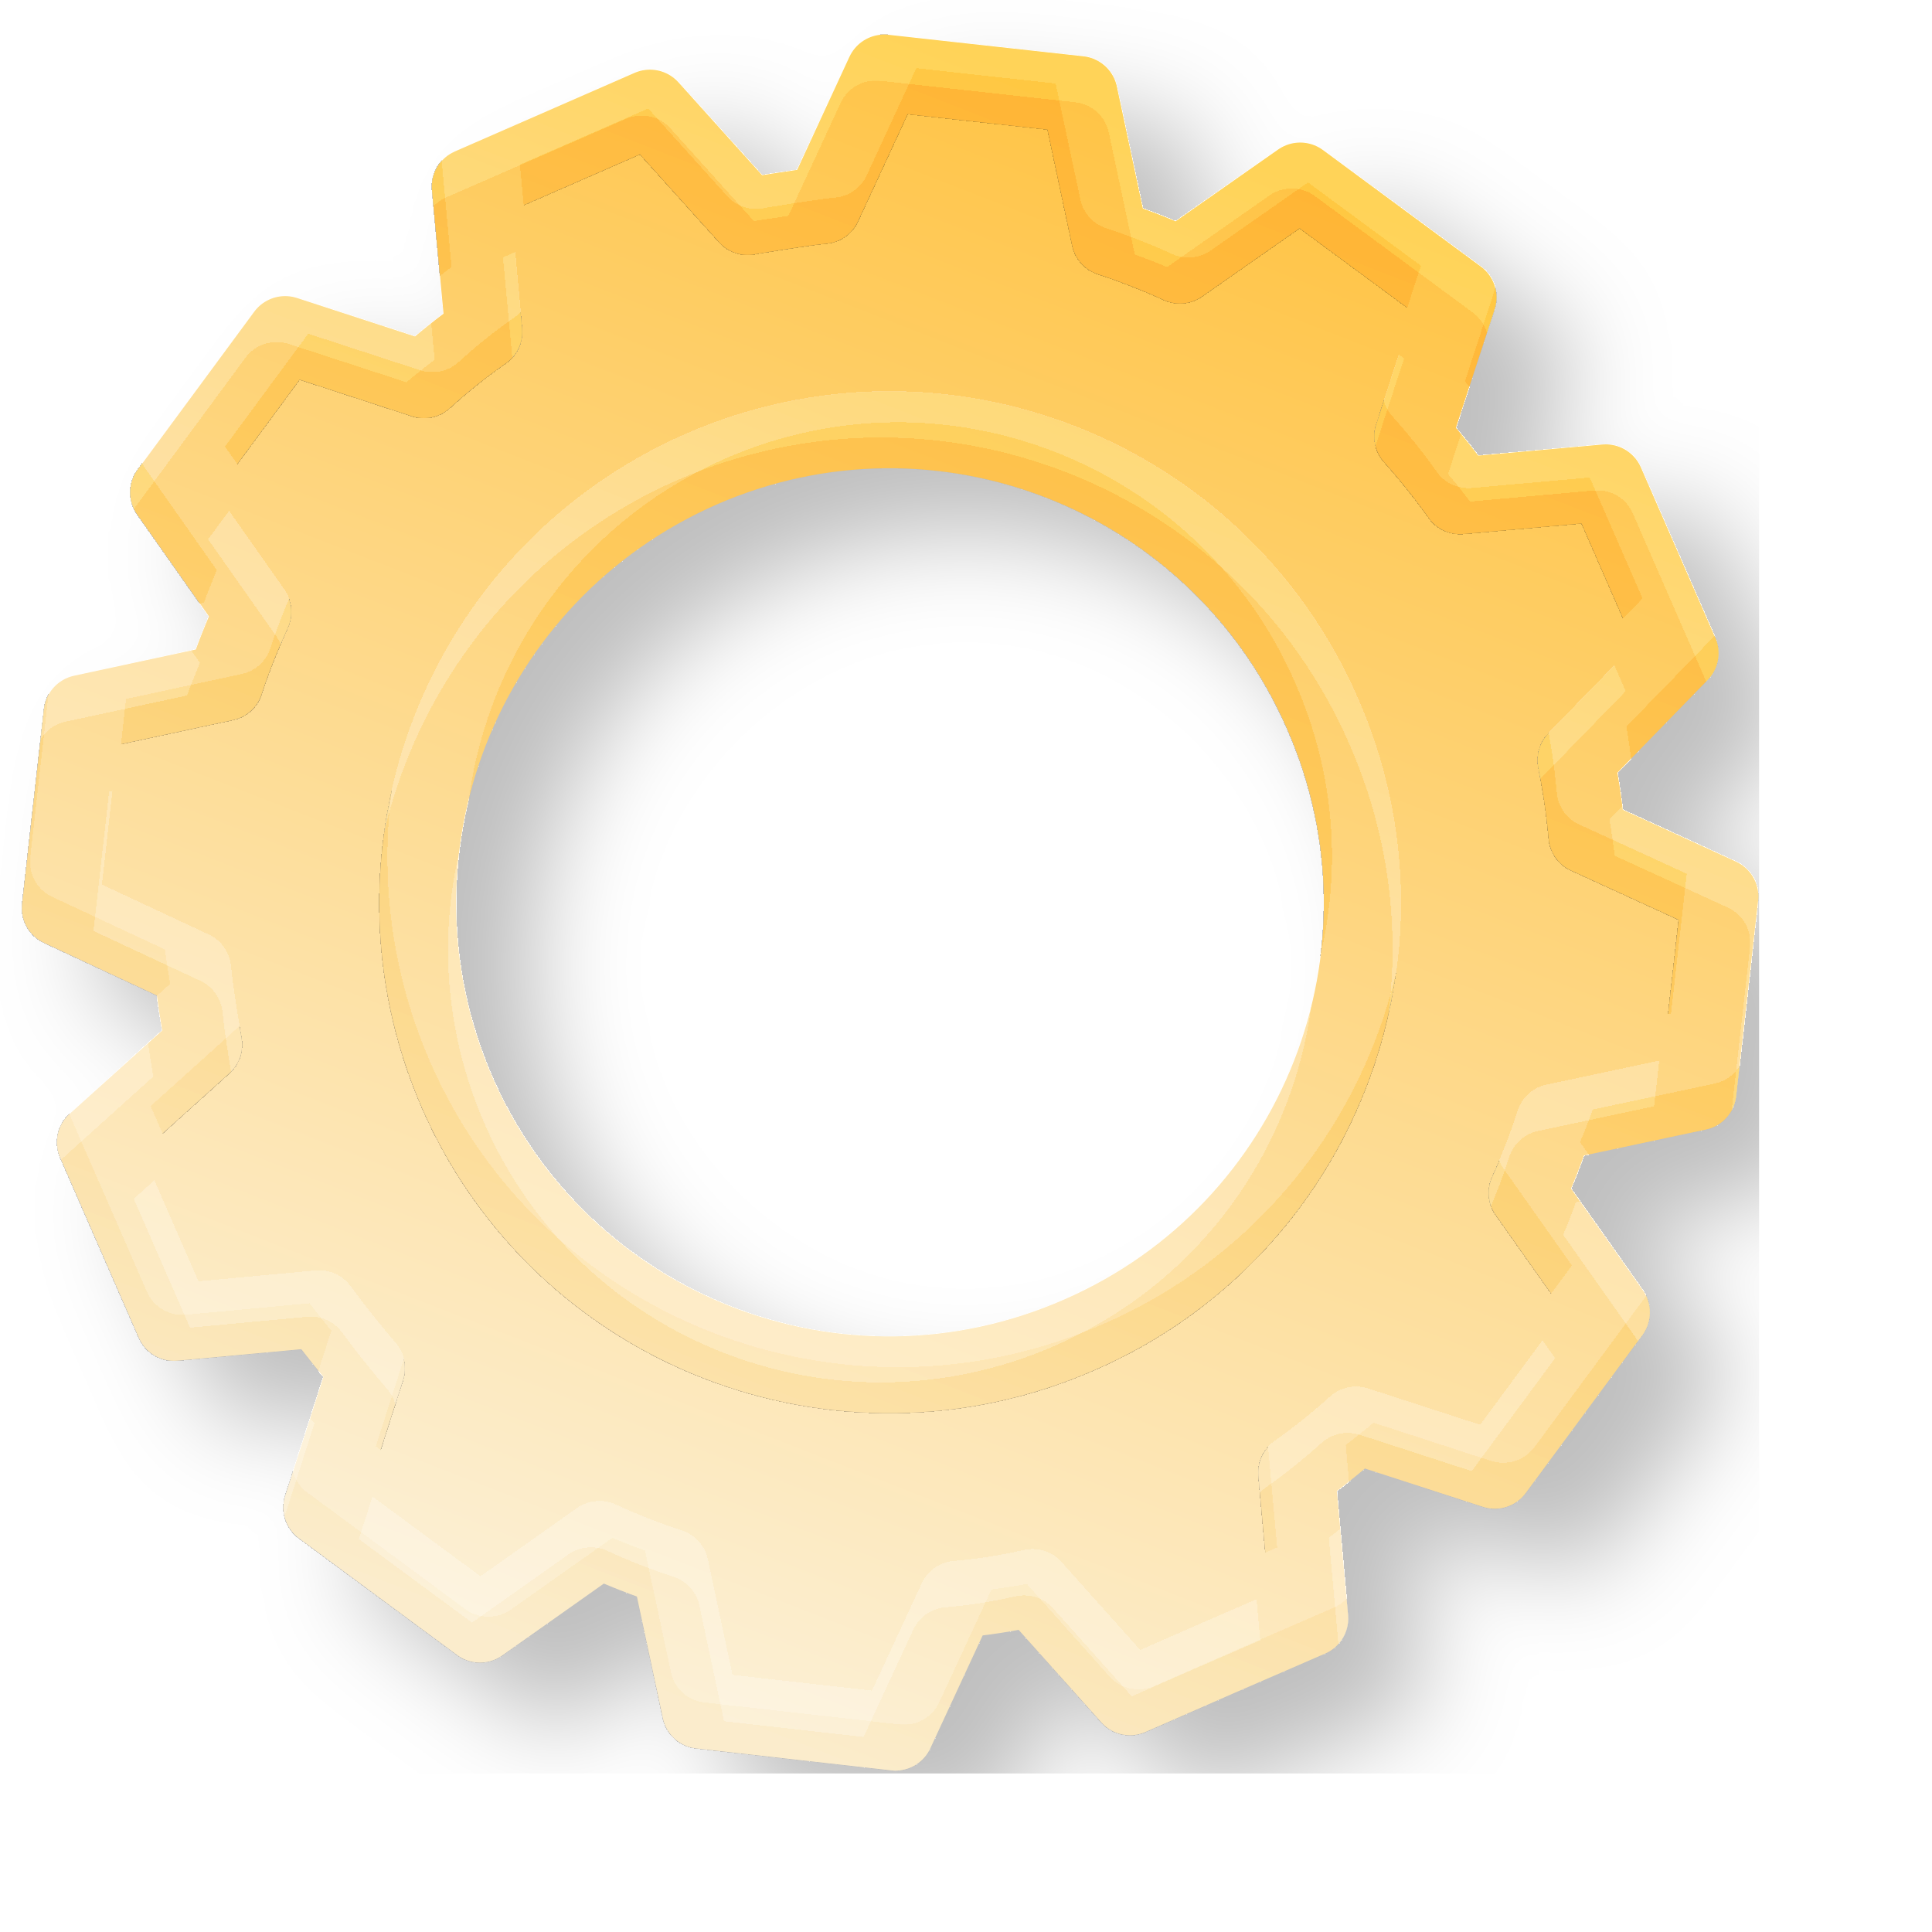
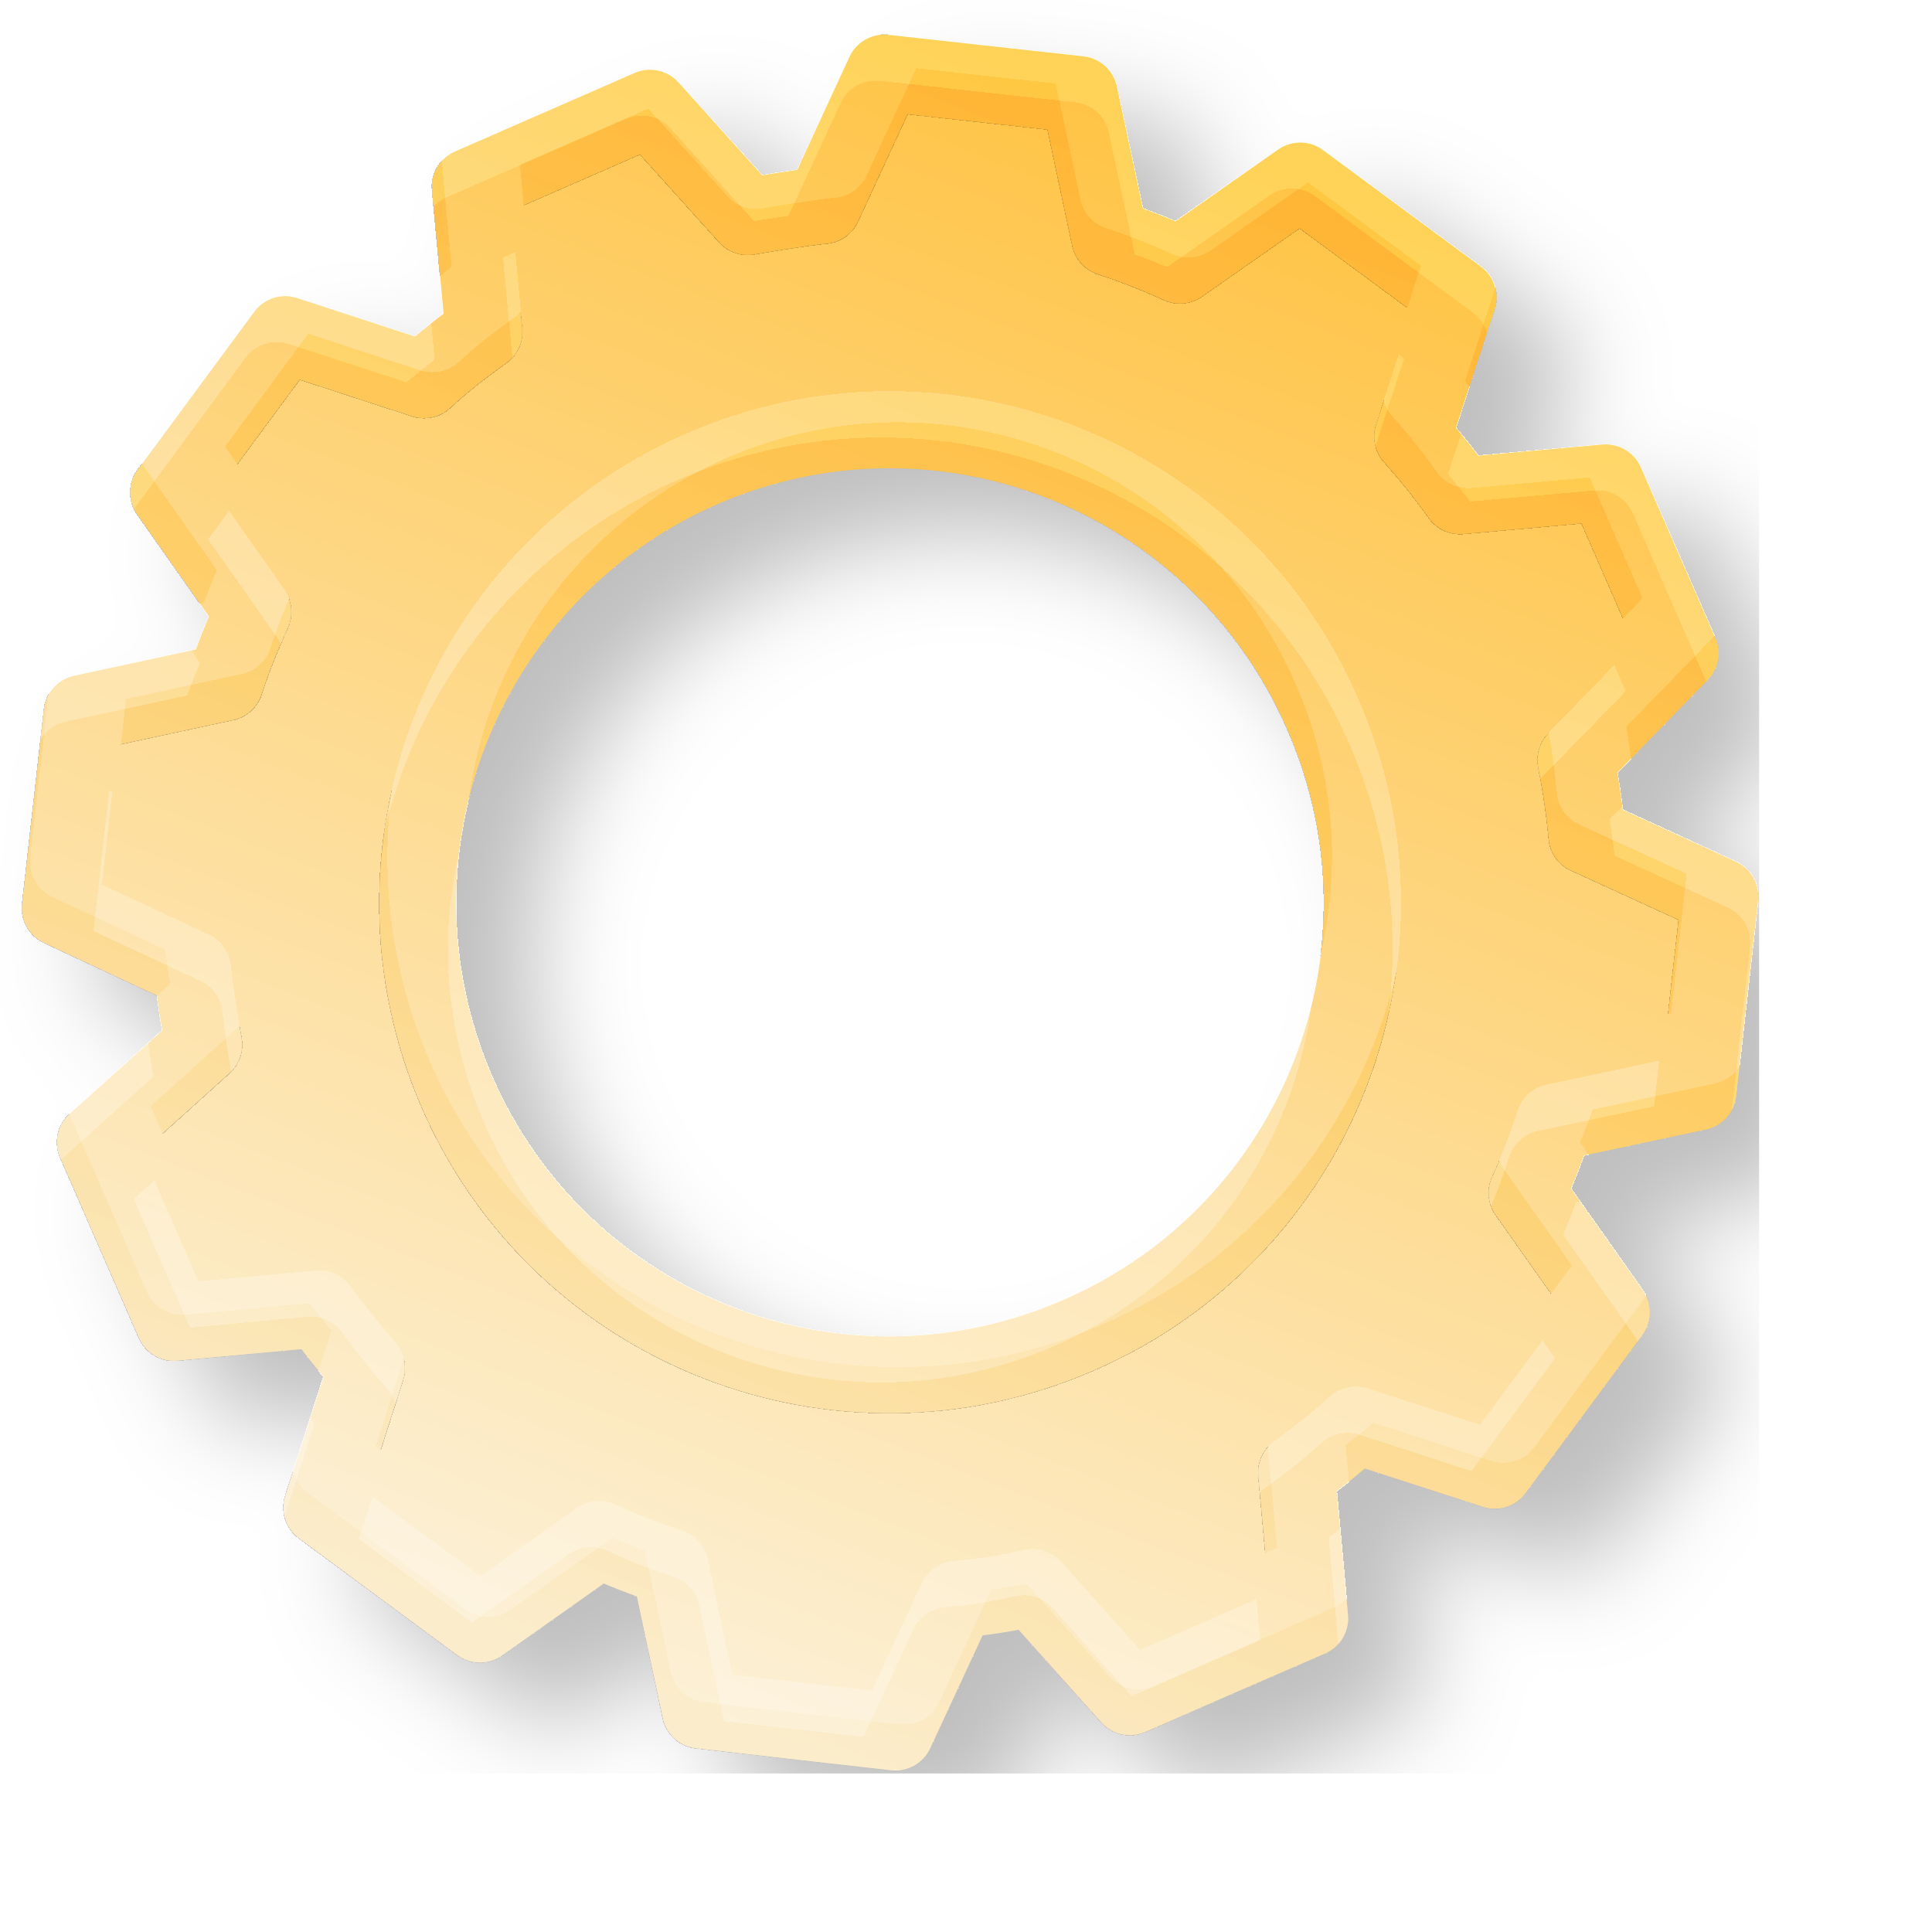
- <svg xmlns="http://www.w3.org/2000/svg" width="406.434" height="406.36" viewBox="0 0 406.434 406.36" fill="none" version="1.1" id="svg12">
-   <g filter="url(#filter0_d_24_8442)" id="g3" transform="translate(-21.5205,-33.9282)" clip-path="url(#clipPath13)">
-     <path d="M 58.134,312.137 49.855,293.161 41.587,274.238 64.366,253.706 c -0.998,-5.31 -1.788,-10.492 -2.386,-15.792 l -27.776,-12.965 4.598,-40.976 30.056,-6.481 c 1.635,-5.028 3.602,-9.911 5.836,-14.818 l -17.7,-25.162 24.51,-33.221 29.199,9.517 c 3.892,-3.568 8.131,-6.953 12.585,-10.059 l -2.848,-30.562 37.812,-16.533 20.563,22.824 c 0.424,-0.093 11.036,-1.899 15.844,-2.35 l 12.883,-27.856 41.036,4.525 6.421,30.13 c 5.078,1.671 9.997,3.587 14.731,5.769 l 25.31,-17.707 33.22,24.51 -9.538,29.256 c 3.549,3.981 6.899,8.142 9.96,12.465 l 30.633,-2.739 15.663,35.859 -21.907,22.518 c 1.07,5.291 1.822,10.571 2.303,15.841 l 27.979,12.818 -4.63,41.141 -30.163,6.424 c -1.597,5.01 -3.518,9.943 -5.769,14.811 l 17.735,25.112 -24.548,33.238 -29.169,-9.473 c -4.036,3.609 -8.105,6.93 -12.509,9.992 l 2.773,30.629 -18.935,8.215 -18.9,8.293 -20.514,-22.95 c -5.284,1.218 -10.619,2.029 -15.879,2.482 l -12.938,27.915 -41.046,-4.625 -6.414,-30.062 c -5.023,-1.65 -10.025,-3.598 -14.824,-5.822 L 122.495,375.614 89.216,351.048 98.606,321.8 c -3.384,-3.949 -6.748,-8.116 -9.949,-12.493 z m 59.565,-48.391 c 21.909,50.154 80.458,73.071 130.878,50.975 50.336,-21.92 73.165,-80.535 51.139,-130.638 -21.871,-50.252 -80.358,-73.37 -130.618,-51.437 -50.406,22.101 -73.309,80.656 -51.399,131.1 z" fill="url(#paint0_linear_24_8442)" id="path1" style="fill:url(#paint0_linear_24_8442)" />
-     <g filter="url(#filter1_ii_24_8442)" id="g2">
-       <path d="M 58.134,312.137 49.855,293.161 41.587,274.238 64.366,253.706 c -0.998,-5.31 -1.788,-10.492 -2.386,-15.792 l -27.776,-12.965 4.598,-40.976 30.056,-6.481 c 1.635,-5.028 3.602,-9.911 5.836,-14.818 l -17.7,-25.162 24.51,-33.221 29.199,9.517 c 3.892,-3.568 8.131,-6.953 12.585,-10.059 l -2.848,-30.562 37.812,-16.533 20.563,22.824 c 0.424,-0.093 11.036,-1.899 15.844,-2.35 l 12.883,-27.856 41.036,4.524 6.421,30.13 c 5.078,1.671 9.997,3.587 14.731,5.769 l 25.31,-17.707 33.22,24.51 -9.538,29.256 c 3.549,3.981 6.899,8.142 9.96,12.465 l 30.633,-2.739 15.663,35.859 -21.907,22.518 c 1.07,5.291 1.822,10.571 2.303,15.841 l 27.979,12.818 -4.63,41.141 -30.163,6.424 c -1.597,5.01 -3.518,9.943 -5.769,14.811 l 17.735,25.112 -24.548,33.238 -29.169,-9.473 c -4.036,3.609 -8.105,6.93 -12.509,9.992 l 2.773,30.629 -18.935,8.215 -18.9,8.293 -20.514,-22.95 c -5.284,1.218 -10.619,2.029 -15.879,2.482 l -12.938,27.915 -41.046,-4.625 -6.414,-30.062 c -5.023,-1.65 -10.025,-3.598 -14.824,-5.822 L 122.495,375.614 89.216,351.048 98.606,321.8 c -3.384,-3.949 -6.748,-8.116 -9.949,-12.493 z m 59.565,-48.391 c 21.909,50.154 80.458,73.071 130.878,50.975 50.336,-21.92 73.165,-80.535 51.139,-130.638 -21.871,-50.252 -80.358,-73.37 -130.618,-51.437 -50.406,22.101 -73.309,80.656 -51.399,131.1 z" stroke="url(#paint1_linear_24_8442)" stroke-width="16.145" stroke-linejoin="round" id="path2" style="stroke:url(#paint1_linear_24_8442)" />
+ <svg xmlns="http://www.w3.org/2000/svg" width="406.43" height="406.36" fill="none" viewBox="0 0 406.43 406.36">
+   <g clip-path="url(#a)" filter="url(#c)" transform="translate(-21.52 -33.93)">
+     <path fill="url(#d)" d="m58.13 312.14-8.28-18.98-8.26-18.92 22.78-20.53c-1-5.31-1.79-10.49-2.39-15.79L34.2 224.96l4.6-40.98 30.06-6.48c1.64-5.03 3.6-9.91 5.84-14.82L57 137.52l24.51-33.22 29.2 9.52c3.89-3.57 8.13-6.95 12.59-10.06l-2.85-30.56 37.81-16.53 20.56 22.82c.42-.09 11.04-1.9 15.84-2.35l12.88-27.86 41.04 4.52L255 83.93c5.08 1.67 10 3.59 14.73 5.77l25.31-17.71 33.22 24.51-9.54 29.26c3.55 3.98 6.9 8.14 9.96 12.46l30.63-2.74 15.66 35.86-21.91 22.52a147 147 0 0 1 2.3 15.84l27.98 12.82-4.63 41.14-30.16 6.42c-1.6 5.01-3.52 9.94-5.77 14.81L360.51 310l-24.55 33.24-29.17-9.47c-4.04 3.61-8.11 6.93-12.51 9.99l2.77 30.63-18.93 8.21-18.9 8.29-20.51-22.95c-5.28 1.22-10.62 2.03-15.88 2.48l-12.94 27.91-41.05-4.63-6.41-30.06c-5.02-1.65-10.03-3.6-14.82-5.82l-25.11 17.79-33.28-24.56 9.39-29.25c-3.38-3.95-6.75-8.12-9.95-12.49zm59.56-48.39c21.91 50.15 80.46 73.07 130.88 50.98 50.34-21.92 73.17-80.53 51.14-130.64-21.87-50.25-80.36-73.37-130.62-51.44-50.41 22.1-73.31 80.66-51.4 131.1" style="fill:url(#d)" />
+     <g filter="url(#e)">
+       <path stroke="url(#f)" stroke-linejoin="round" stroke-width="16.14" d="m58.13 312.14-8.28-18.98-8.26-18.92 22.78-20.53c-1-5.31-1.79-10.49-2.39-15.79L34.2 224.96l4.6-40.98 30.06-6.48c1.64-5.03 3.6-9.91 5.84-14.82L57 137.52l24.51-33.22 29.2 9.52c3.89-3.57 8.13-6.95 12.59-10.06l-2.85-30.56 37.81-16.53 20.56 22.82c.42-.09 11.04-1.9 15.84-2.35l12.88-27.86 41.04 4.52L255 83.93c5.08 1.67 10 3.59 14.73 5.77l25.31-17.71 33.22 24.51-9.54 29.26c3.55 3.98 6.9 8.14 9.96 12.46l30.63-2.74 15.66 35.86-21.91 22.52a147 147 0 0 1 2.3 15.84l27.98 12.82-4.63 41.14-30.16 6.42c-1.6 5.01-3.52 9.94-5.77 14.81L360.51 310l-24.55 33.24-29.17-9.47c-4.04 3.61-8.11 6.93-12.51 9.99l2.77 30.63-18.93 8.21-18.9 8.29-20.51-22.95c-5.28 1.22-10.62 2.03-15.88 2.48l-12.94 27.91-41.05-4.63-6.41-30.06c-5.02-1.65-10.03-3.6-14.82-5.82l-25.11 17.79-33.28-24.56 9.39-29.25c-3.38-3.95-6.75-8.12-9.95-12.49zm59.56-48.39c21.91 50.15 80.46 73.07 130.88 50.98 50.34-21.92 73.17-80.53 51.14-130.64-21.87-50.25-80.36-73.37-130.62-51.44-50.41 22.1-73.31 80.66-51.4 131.1z" style="stroke:url(#f)" />
    </g>
  </g>
-   <defs id="defs12">
-     <filter id="filter0_d_24_8442" x="21.52" y="33.928" width="406.434" height="406.36" filterUnits="userSpaceOnUse" color-interpolation-filters="sRGB">
-       <feFlood flood-opacity="0" result="BackgroundImageFix" id="feFlood3" />
-       <feColorMatrix in="SourceAlpha" type="matrix" values="0 0 0 0 0 0 0 0 0 0 0 0 0 0 0 0 0 0 127 0" result="hardAlpha" id="feColorMatrix3" />
-       <feOffset dx="15.96" dy="13.3" id="feOffset3" />
-       <feGaussianBlur stdDeviation="10.285" id="feGaussianBlur3" />
-       <feComposite in2="hardAlpha" operator="out" id="feComposite3" />
-       <feColorMatrix type="matrix" values="0 0 0 0 0 0 0 0 0 0 0 0 0 0 0 0 0 0 0.25 0" id="feColorMatrix4" />
-       <feBlend mode="normal" in2="BackgroundImageFix" result="effect1_dropShadow_24_8442" id="feBlend4" />
-       <feBlend mode="normal" in="SourceGraphic" in2="effect1_dropShadow_24_8442" result="shape" id="feBlend5" />
+   <defs>
+     <linearGradient id="d" x1="146.05" x2="271.5" y1="384.83" y2="62.72" gradientUnits="userSpaceOnUse">
+       <stop stop-color="#fcf0d6" />
+       <stop offset="1" stop-color="#ffc446" />
+     </linearGradient>
+     <linearGradient id="f" x1="146.05" x2="271.5" y1="384.83" y2="62.72" gradientUnits="userSpaceOnUse">
+       <stop stop-color="#fcf0d6" />
+       <stop offset="1" stop-color="#ffc446" />
+     </linearGradient>
+     <filter id="c" width="406.43" height="406.36" x="21.52" y="33.93" color-interpolation-filters="sRGB" filterUnits="userSpaceOnUse">
+       <feFlood flood-opacity="0" result="BackgroundImageFix" />
+       <feColorMatrix in="SourceAlpha" result="hardAlpha" values="0 0 0 0 0 0 0 0 0 0 0 0 0 0 0 0 0 0 127 0" />
+       <feOffset dx="15.96" dy="13.3" />
+       <feGaussianBlur stdDeviation="10.29" />
+       <feComposite in2="hardAlpha" operator="out" />
+       <feColorMatrix values="0 0 0 0 0 0 0 0 0 0 0 0 0 0 0 0 0 0 0.25 0" />
+       <feBlend in2="BackgroundImageFix" result="effect1_dropShadow_24_8442" />
+       <feBlend in="SourceGraphic" in2="effect1_dropShadow_24_8442" result="shape" />
    </filter>
-     <filter id="filter1_ii_24_8442" x="26.131" y="41.199" width="365.294" height="365.22" filterUnits="userSpaceOnUse" color-interpolation-filters="sRGB">
-       <feFlood flood-opacity="0" result="BackgroundImageFix" id="feFlood5" />
-       <feBlend mode="normal" in="SourceGraphic" in2="BackgroundImageFix" result="shape" id="feBlend6" />
-       <feColorMatrix in="SourceAlpha" type="matrix" values="0 0 0 0 0 0 0 0 0 0 0 0 0 0 0 0 0 0 127 0" result="hardAlpha" id="feColorMatrix6" />
-       <feOffset dx="1.773" dy="-9.753" id="feOffset6" />
-       <feComposite in2="hardAlpha" operator="arithmetic" k2="-1" k3="1" id="feComposite6" k1="0" k4="0" />
-       <feColorMatrix type="matrix" values="0 0 0 0 0 0 0 0 0 0 0 0 0 0 0 0 0 0 0.25 0" id="feColorMatrix7" />
-       <feBlend mode="overlay" in2="shape" result="effect1_innerShadow_24_8442" id="feBlend7" />
-       <feColorMatrix in="SourceAlpha" type="matrix" values="0 0 0 0 0 0 0 0 0 0 0 0 0 0 0 0 0 0 127 0" result="hardAlpha" id="feColorMatrix8" />
-       <feOffset dx="-1.773" dy="9.753" id="feOffset8" />
-       <feComposite in2="hardAlpha" operator="arithmetic" k2="-1" k3="1" id="feComposite8" k1="0" k4="0" />
-       <feColorMatrix type="matrix" values="0 0 0 0 1 0 0 0 0 1 0 0 0 0 1 0 0 0 0.25 0" id="feColorMatrix9" />
-       <feBlend mode="overlay" in2="effect1_innerShadow_24_8442" result="effect2_innerShadow_24_8442" id="feBlend9" />
+     <filter id="e" width="365.29" height="365.22" x="26.13" y="41.2" color-interpolation-filters="sRGB" filterUnits="userSpaceOnUse">
+       <feFlood flood-opacity="0" result="BackgroundImageFix" />
+       <feBlend in="SourceGraphic" in2="BackgroundImageFix" result="shape" />
+       <feColorMatrix in="SourceAlpha" result="hardAlpha" values="0 0 0 0 0 0 0 0 0 0 0 0 0 0 0 0 0 0 127 0" />
+       <feOffset dx="1.77" dy="-9.75" />
+       <feComposite in2="hardAlpha" k2="-1" k3="1" operator="arithmetic" />
+       <feColorMatrix values="0 0 0 0 0 0 0 0 0 0 0 0 0 0 0 0 0 0 0.25 0" />
+       <feBlend in2="shape" mode="overlay" result="effect1_innerShadow_24_8442" />
+       <feColorMatrix in="SourceAlpha" result="hardAlpha" values="0 0 0 0 0 0 0 0 0 0 0 0 0 0 0 0 0 0 127 0" />
+       <feOffset dx="-1.77" dy="9.75" />
+       <feComposite in2="hardAlpha" k2="-1" k3="1" operator="arithmetic" />
+       <feColorMatrix values="0 0 0 0 1 0 0 0 0 1 0 0 0 0 1 0 0 0 0.25 0" />
+       <feBlend in2="effect1_innerShadow_24_8442" mode="overlay" result="effect2_innerShadow_24_8442" />
    </filter>
-     <linearGradient id="paint0_linear_24_8442" x1="146.048" y1="384.835" x2="271.503" y2="62.725" gradientUnits="userSpaceOnUse">
-       <stop stop-color="#FCF0D6" id="stop9" />
-       <stop offset="1" stop-color="#FFC446" id="stop10" />
-     </linearGradient>
-     <linearGradient id="paint1_linear_24_8442" x1="146.048" y1="384.835" x2="271.503" y2="62.725" gradientUnits="userSpaceOnUse">
-       <stop stop-color="#FCF0D6" id="stop11" />
-       <stop offset="1" stop-color="#FFC446" id="stop12" />
-     </linearGradient>
-     <clipPath clipPathUnits="userSpaceOnUse" id="clipPath13">
-       <rect style="fill:#f9f9f9;fill-opacity:1;stroke-width:0.981" id="rect13" width="370.059" height="373.03" x="21.52" y="33.979" />
+     <clipPath id="a" clipPathUnits="userSpaceOnUse">
+       <path d="M21.52 33.98h370.06v373.03H21.52z" style="fill:#f9f9f9;fill-opacity:1;stroke-width:.98" />
    </clipPath>
  </defs>
</svg>
